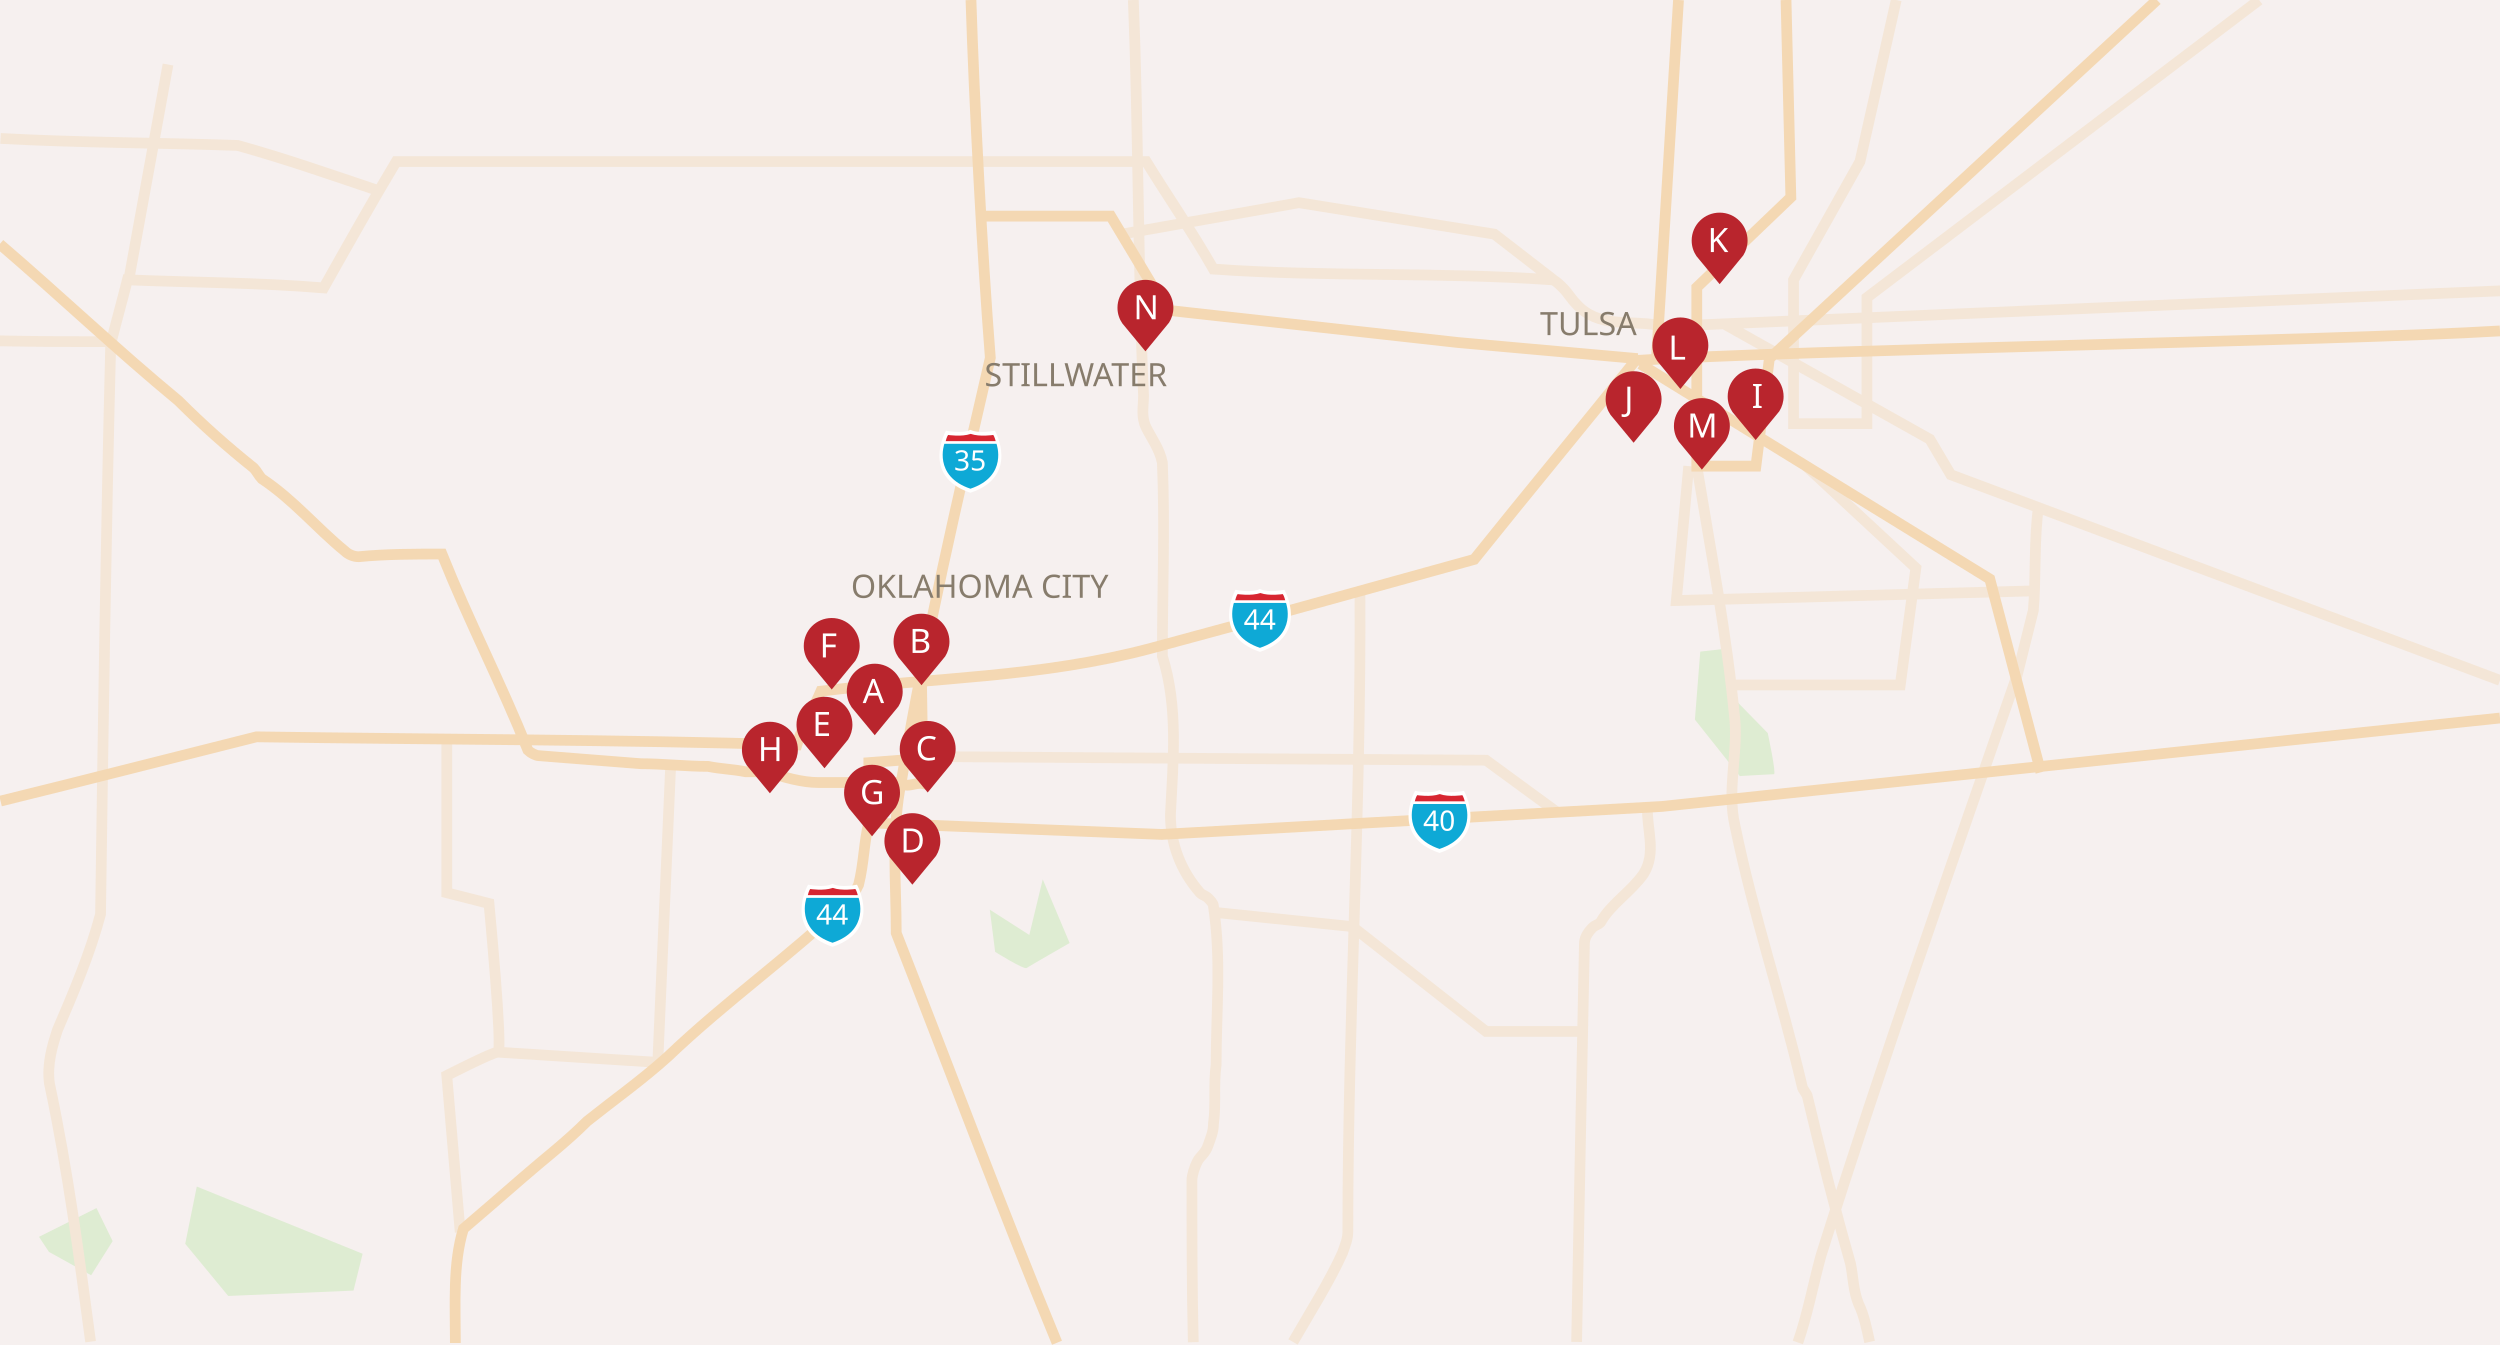
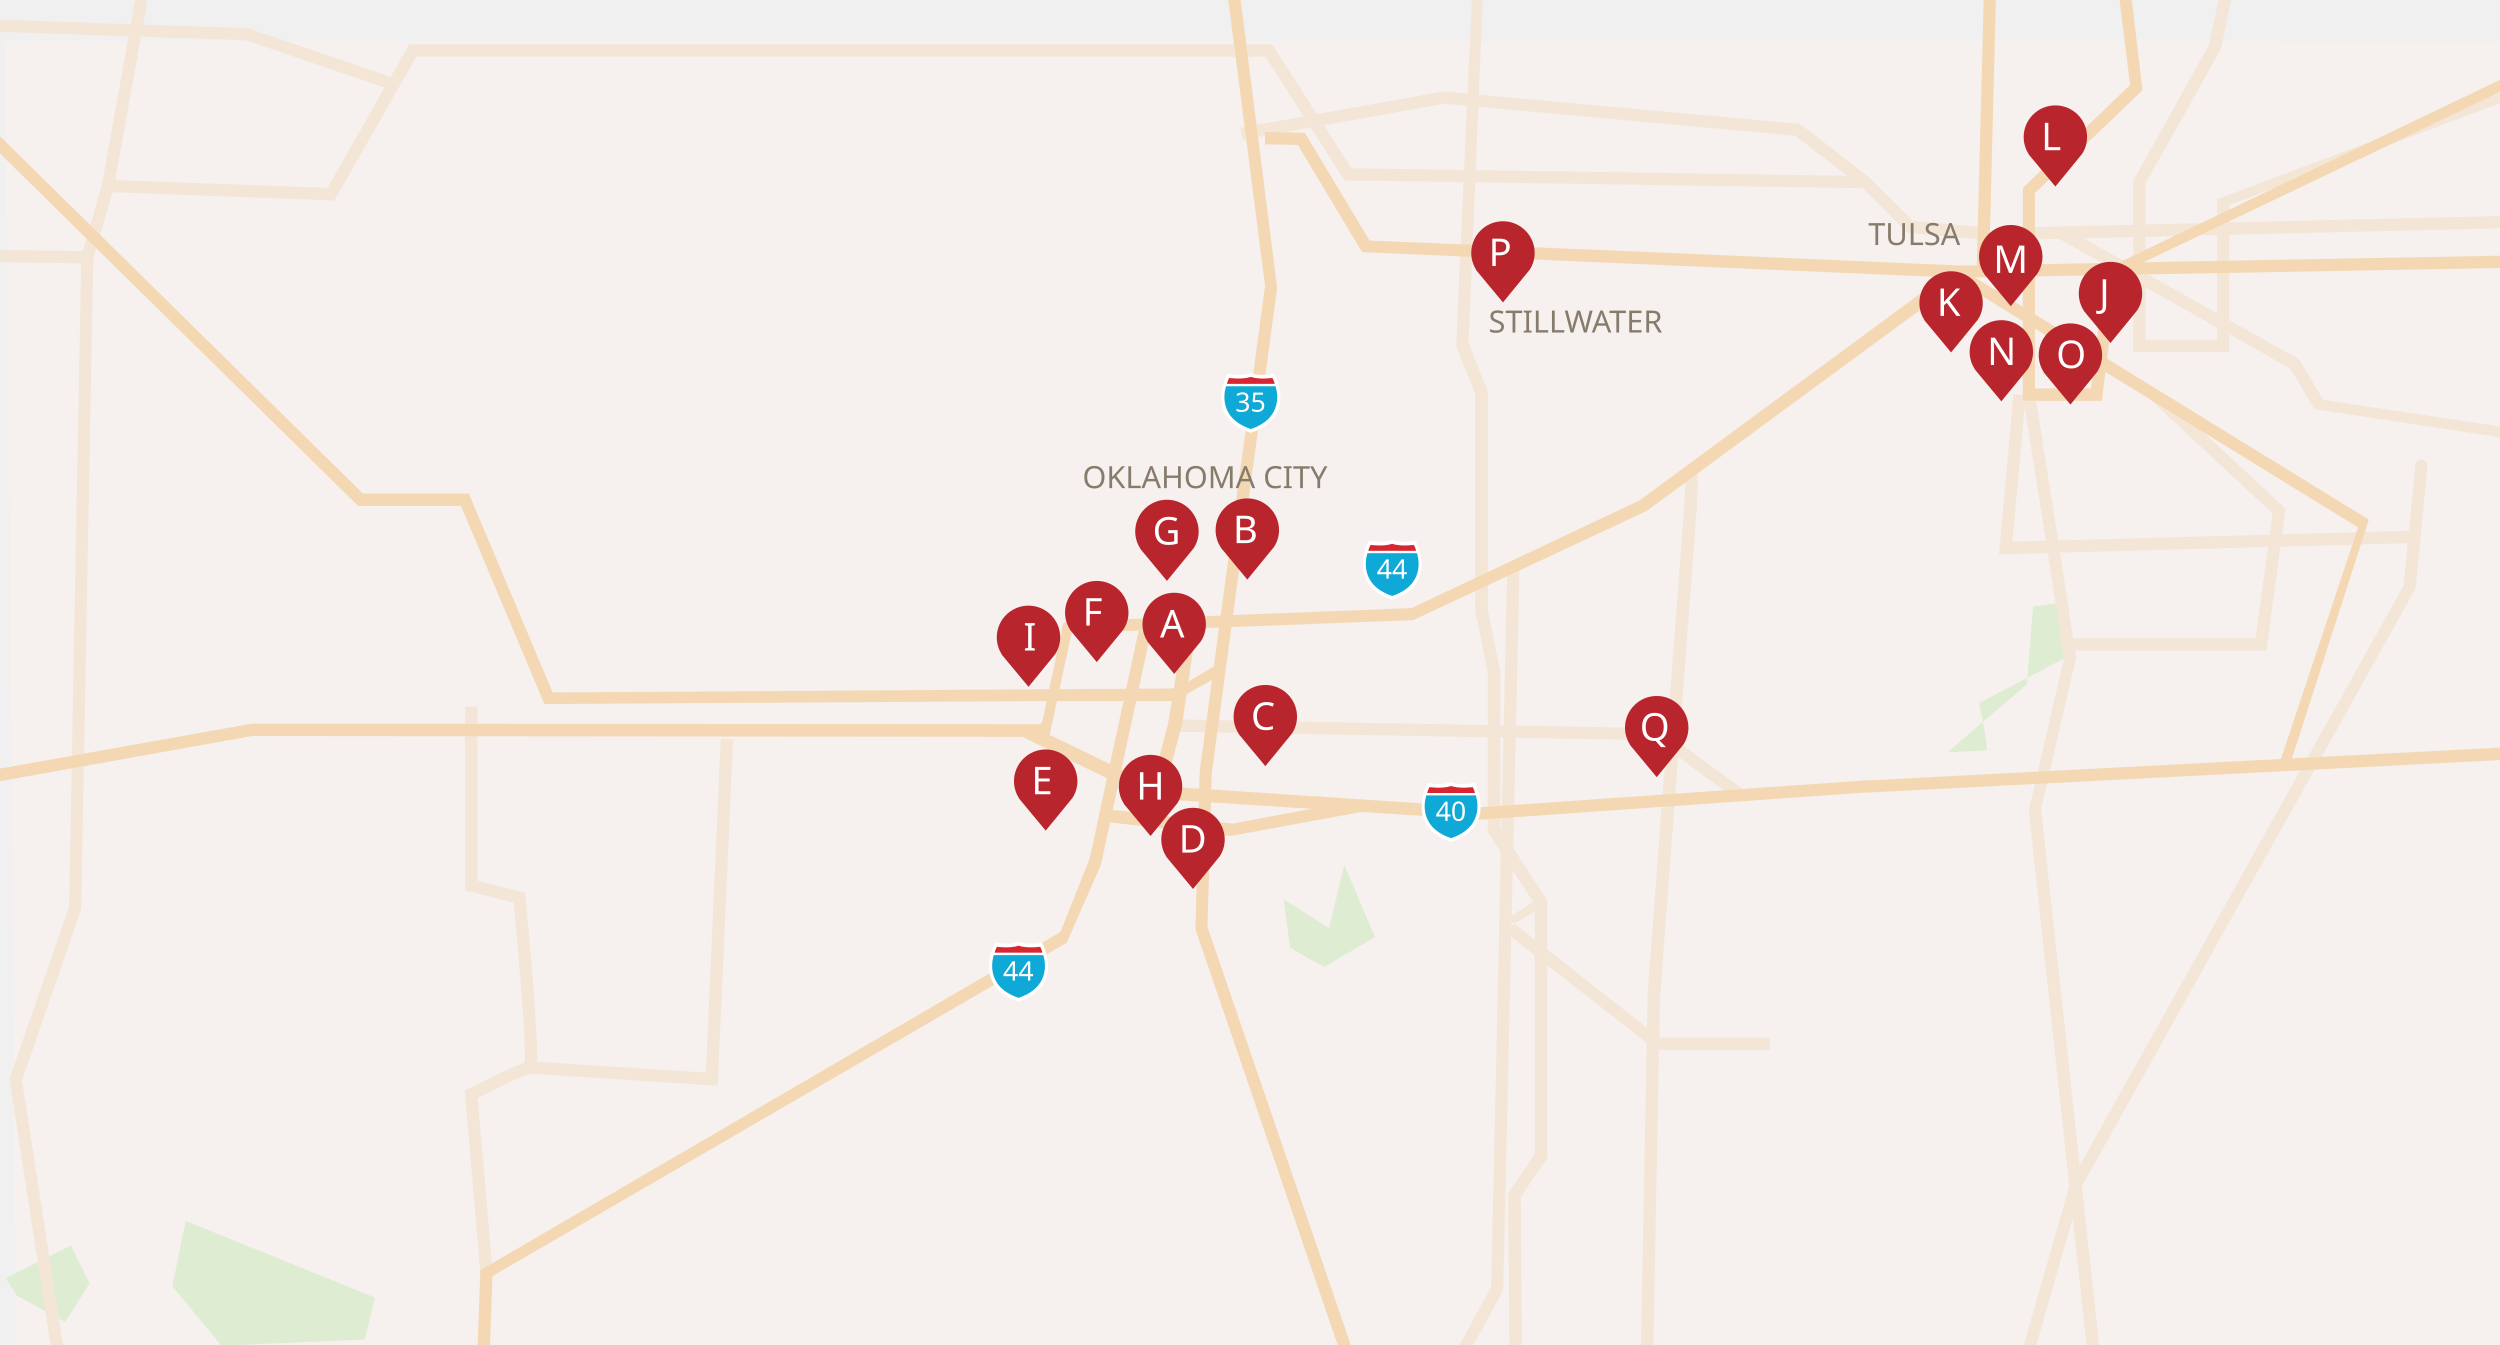
- <svg xmlns="http://www.w3.org/2000/svg" viewBox="351.6 15.9 930 500" enable-background="new 351.6 15.9 930 500">
-   <path fill="#F6F0EF" d="M349 15.9h935.7V517H349z" />
-   <path fill="#DEECD2" d="M369.8 481.6l-3.7-5.6 21.4-10.7 6 12.3-8 12.7zM424.8 457.3l-4.3 21.3 16 19.4 46.6-2 3.4-13.7zM719.8 354.3l2 15.7s10.7 6.7 11.7 6c1-.7 16-9.3 16-9.3l-10-23.7-5 20.7-14.7-9.4zM992.8 257.3l2.7 17.3 13.7 14s3.3 15.3 2.3 15.3-12.7.7-12.7.7l-16.7-21 2-25.3 8.7-1z" />
-   <path stroke="#F4E6D7" stroke-width="4" stroke-miterlimit="10" d="M773.2 15.9C775 58.8 775 120 777 163c0 4-1 8 1 12s5 8 6 13c1 24 0 48 0 72 6 19 4 39 3 59 0 11 4 21 11 29 1 1 2 1 3 2s2 2 2 3c3 20 1 39 1 59-1 7 0 15-1 22 0 3-1 5-2 8s-3 4-4 6-2 5-2 7c0 20 0 40 .5 60.2M857.5 235.7C858 315 853 395 853 474c0 3-1 5-2 8-5 11-12 22-18.4 33.1M688.1 297.3l216.3 1.4 26.5 19.4M1057 15.9L1043.5 76l-24.7 44v53.5h27.3v-46.9L1192 15.9M982.8 136.8L1284 124M992.8 136.3l76.7 43 7.8 13.2 204.3 76.5M982.8 189.3C988 221 994 252 997 284c1 13-3 26 0 39 7 34 17 63 25 97 0 1 2 3 2 4 5 21 10 41 16 62 1 5 1 10 3 15 2 4 3 9 4.1 14.1M1110 204c-1.8 11.5-1 28-2 39l-6 24c-25 72-50 143-73 216-3 11-5 22-8.6 32.3M979.8 189.3l-4.6 50 133.2-3.6M996.2 270.7h62.3l5.8-43.5-40.8-37.9M803.5 355.3l51.2 5.3 49.7 39h36.7M964.5 316.2C964 324 968 333 963 341c-5 7-12 11-16 18-1 1-2 1-3 2-2 2-3 4-3 6-1 49-2 99-2.9 148.1M768.9 103l65.9-11.7 72.7 11.7 22 17M351.8 67.4C381 69 411 69 440 70c18 5 35 11 52.6 16.9M414.1 39.9L399.5 120M351.5 142.7c14.5.3 27.5.3 41.5.3 2-8 4-15 6-23 24 1 49 1 73 3 9-16 18-32 27-47h279c8 13 17 26 25 40 42 3 84 1 126 4 1 0 3 2 4 3 2 2 3 4 5 6 8 9 20 6 29.8 7.8M392.8 143.3C391 214 390 285 389 356c-4 15-10 29-16 43-2 6-4 13-3 20 7 33 11 64 15.3 96M517.8 289.7V348l15.7 4s5.3 55.3 3.3 55.3-19 8.7-19 8.7l5 58.3M536.8 407.3l59.5 3.8 4.8-110.7" fill="none" />
-   <g stroke="#F4D8B3" stroke-width="4" stroke-miterlimit="10" fill="none">
-     <path d="M961.8 151.3l130 80 19 71.9M1154 15.9l-144.2 133.4-5 40h-22v-66.5l35-33.5-1.8-73.4M967.8 149.3L976 15.9M716.4 96.3h48.4l21 35 108 12 67 6M674.8 322c-1.8 7-1.8 15-3.8 23-1 2-2 4-4 6-22 21-45 37-67 58-10 9-20 16-30 24-8 8-16 14-24 21s-15 13-22 19c-4 13-3 28-3 42.5M687.8 298.6l-13 1V322l109 4.3 186-10.4 311.8-32.9M351.5 106.7C374 126 395 146 418 165c9 9 18 17 28 25 1 1 2 3 3 4 12 8 20 18 31 27 1 1 3 2 5 2 10-1 21-1 31-1 10 25 22 48 32 73 1 1 3 2 4 2 13 1 25 2 38 3 8 0 17 1 25 1 5 1 9 1 14 2h8c6 2 13 4 19 4h29c1 0 3 1 4 1 2 0 4-1 6-.6-.2-12.6-.5 0 0 0l-.6-37.8M351.8 313.9C384 306 415 298 447 290c67 1 134 1 201 3 2-7 6-13 9-20 41-5 82-5 123-16s80-22 120-33c20-25 40-49 60-74 60-4 261.7-7.3 321.6-11M712.8 15.9C714 53.8 717 111 720 149c-12 52-24 103-33 157-4 19-2 38-2 57 20 51 39 102 59.8 152.4" />
+ <svg xmlns="http://www.w3.org/2000/svg" version="1.1" id="map" x="0px" y="0px" viewBox="351.6 15.9 930 500" enable-background="new 351.6 15.9 930 500" xml:space="preserve">
+   <g id="land">
+     <path fill="#F6F0EF" d="M353.6,31.1l4.2,529.3h946.7l-3.9-529.2c0,0,0,0,0,0L353.6,31.1z" />
+   </g>
+   <polygon fill="#DEECD2" points="357.9,497.9 353.7,491.4 378,479.2 384.9,493.3 375.8,507.7 " />
+   <polygon fill="#DEECD2" points="420.7,470.1 415.7,494.4 434,516.5 487.3,514.2 491.1,498.6 " />
+   <path fill="#DEECD2" d="M829.2,350.5l2.3,17.9c0,0,12.2,7.6,13.3,6.9c1.1-0.8,18.3-10.7,18.3-10.7l-11.4-27l-5.7,23.6L829.2,350.5z" />
+   <path fill="#DEECD2" d="M1117.8,240.3l3,19.8l-33,17.4c0,0,3.8,17.5,2.7,17.5c-1.1,0-14.5,0.8-14.5,0.8l29.6-25.4l2.3-28.9  L1117.8,240.3z" />
+   <path fill="#F4E6D7" d="M893.2,144.5l7.2,18v80.8l4.6,22.5v59.5l17.5,27v93l-9.9,14.5l0.7,78.9h4.6l-0.6-77.5l9.9-14.5v-95.8  l-17.5-27v-58.3l-4.6-22.5v-81.5l-7.2-18.1l5.5-132.4c0.1-2.4,2.4-0.1,0,0l-4.2,2.4l-5.9,130.6L893.2,144.5z" />
+   <polygon fill="#F4E6D7" points="886.5,540.7 910.8,495.8 916.9,225.8 912.3,225.7 906.3,494.6 881.3,540.7 " />
+   <polygon fill="#F4E6D7" points="997,313 967.5,291.3 788.3,288.1 788.4,283.5 969,286.8 999.7,309.3 " />
+   <polygon fill="#F4E6D7" points="1445.9,-11.3 1176.4,90 1176.4,142.3 1149.7,142.3 1149.7,84.2 1177.8,34.1 1182,14.1 1177.5,13.2   1173.4,32.5 1145.2,83 1145.2,146.9 1180.9,146.9 1180.9,92.2 1445.9,-7.6 " />
+   <polygon fill="#F4E6D7" points="1445.9,92.4 1106.2,100.4 1106.4,105 1445.9,96.9 " />
+   <polygon fill="#F4E6D7" points="1445.9,199.1 1215.9,164.7 1206.9,149.6 1118.9,100.2 1116.6,104.2 1203.6,153 1212.6,168.1   1445.9,203.5 " />
+   <polygon fill="#F4E6D7" points="1119.4,260.8 1106.3,317.4 1130.4,540.7 1135.1,540.7 1110.9,316.8 1123.9,260.6 1117,215.3   1108.6,162.3 1104.1,163 1112.5,216 " />
+   <path fill="#F4E6D7" d="M1102.1,540.7l24-83.6l124-222.1l0.1-0.3l4.4-45.3c0.1-1.2-0.8-2.3-2-2.5l0,0c-1.2-0.1-2.3,0.8-2.5,2  l-4.3,44.3c0,0.3-0.1,0.6-0.3,0.9l-123.7,221.6l-24.4,85H1102.1z" />
+   <polygon fill="#F4E6D7" points="1095.2,222.1 1100.6,162.5 1105.2,162.9 1100.2,217.4 1249.6,213.3 1249.8,217.9 " />
+   <polygon fill="#F4E6D7" points="1194.7,257.9 1121.6,257.9 1121.6,253.3 1190.7,253.3 1197,206.9 1151.3,164.4 1154.4,161   1201.8,205.1 " />
+   <polygon fill="#F4E6D7" points="1010,406.5 967.5,406.5 910.6,361.9 924.5,353.9 925,349.4 912.4,357.5 969,401.9 1010,401.9 " />
+   <path fill="#F4E6D7" d="M965.8,562.2l3.3-174.8l13.7-182.3l0.4-11.7c0-1.2-1-2.3-2.3-2.3h0c-1.2,0-2.3,1-2.3,2.3l-0.4,10  l-13.7,182.3l-3.3,176.5H965.8z" />
+   <polygon fill="#F4E6D7" points="1044.1,85.4 1019.4,66.4 888.8,54.5 813.8,67.9 813,63.4 888.7,49.9 889.1,50 1021.3,62   1046.8,81.8 " />
+   <polygon fill="#F4E6D7" points="443.9,26.4 331.6,22.5 331.6,27.1 443.1,30.9 497.3,49.4 498.7,45.1 " />
+   <polygon fill="#F4D8B3" points="784.8,309.5 779.7,309.5 786.2,284.7 792.3,247.1 797,247.1 791.3,285.6 " />
+   <polygon fill="#F4E6D7" points="394,85.4 389.5,84.6 402,15.1 406.5,15.9 " />
+   <polygon fill="#F4E6D7" points="1063.2,98.1 1046.4,81.4 854.3,78.5 824.9,32.4 503.8,32.4 473.4,85.8 390,82.7 382.4,109.3   331.6,108.6 331.6,113.2 385.8,113.9 393.4,87.4 476,90.5 506.5,37 822.4,37 851.7,83 1044.5,85.9 1061.2,102.5 1089,105   1089.4,100.4 " />
+   <polygon fill="#F4E6D7" points="378.8,540.7 359.8,417.8 381.7,354.4 381.8,354 386.3,111.6 381.8,111.5 377.3,353.2 355.1,417.3   374.2,540.7 " />
+   <path fill="#F4E6D7" d="M530.3,489.7l-5.8-68.1l1.4-0.7c7.6-3.9,16.8-8.4,20.9-9.7c0.5-5.9-1.7-33.9-4.1-59.5l-18.1-4.6v-68.3h4.6  v64.7l17.7,4.5l0.2,1.6c0,0.2,1.5,15.4,2.7,30.8c2.5,32,1.6,33,0.6,34.1c-0.4,0.5-1.1,0.8-1.7,0.8c-1.7,0.3-10.9,4.7-19.4,9  l5.6,65.1L530.3,489.7z" />
+   <polygon fill="#F4E6D7" points="618.6,419.8 548.4,415.3 548.7,410.7 614.2,414.9 619.7,290.8 624.3,291 " />
+   <g id="roads">
+     <polygon fill="#F4D8B3" points="1199.6,299.8 1228.8,212.1 1081.1,121.2 1083.5,117.4 1232.8,209.2 1204,298.7  " />
+     <polygon fill="#F4D8B3" points="1445.9,-31.8 1445,-32.8 1135,115.9 1129.4,160.4 1108.6,160.4 1108.6,87.7 1148.6,49.5    1144.4,13.7 1139.8,13.7 1144,47.5 1104.1,85.8 1104.1,165 1133.5,165 1139.3,118.1 1445.9,-28.4  " />
+     <polygon fill="#F4D8B3" points="1091.5,117.1 1086.9,116.9 1089.6,13.5 1094.1,13.8  " />
+     <polygon fill="#F4D8B3" points="1081,119.3 955.9,113.9 858.3,109.7 834.4,69.8 822.2,69.6 822.2,65 837,65.3 861.1,105.4    956.4,109.3 1081.4,114.7  " />
+     <polygon fill="#F4D8B3" points="533,540.7 534.8,490.6 748.4,366.6 761.2,337.5 779.7,251.2 775.2,250.4 757,335.1 746.1,362.6    530.3,488.4 528.4,540.7  " />
+     <polygon fill="#F4D8B3" points="1397.3,288 1042.7,306.4 902.3,316.2 781.2,308.2 734.1,285.4 731.7,289.9 778.6,312.9    902.2,320.8 902.3,320.8 1043.1,310.9 1397.3,292.7  " />
+     <polygon fill="#F4D8B3" points="805.9,262.2 789.3,272 741.9,272.3 557.2,273.5 526,199.5 486.6,199.5 331.6,46.9 331.6,53.3    484.2,203.5 484.9,204.1 523.1,204.1 554.1,277.8 739.4,276.7 788.4,276.7 805.3,267.3  " />
+     <path fill="#F4D8B3" d="M1081.1,114.7l-1,0L961.6,202l-84.9,40.1l-128.1,5c-0.8,0-1.4,0.6-1.6,1.3l-7.6,35.6   c-0.2,0.8-0.9,1.4-1.7,1.3l-292.5-0.2l-113.7,20.3v4.7l113.9-20.4l295.1,0.3c0.8,0,1.5-0.5,1.7-1.3l8-37.3l127.1-4.8l86.8-40.6   l118.1-86.8l363.6-6.6v-4.6L1081.1,114.7z" />
+     <polygon fill="#F4D8B3" points="861.8,538.7 800.8,360.8 802.4,303.4 826.7,122.9 812.2,8.6 807.6,8.8 822.2,122.2 797.9,302.7    796.3,361.6 856.9,538.7  " />
+   </g>
+   <polygon fill="#F4D8B3" points="857.7,318 809.4,326.9 762.3,321.6 762.3,316.8 810,322.3 843.6,316 " />
+   <g id="marker">
+     <path id="pin_31_" fill="#B9252D" d="M798.3,254.5c1.2-1.8,1.9-4,1.9-6.3c0-6.5-5.3-11.8-11.8-11.8c-6.5,0-11.8,5.3-11.8,11.8   c0,2.5,0.8,4.7,2,6.6l9.8,11.8L798.3,254.5z" />
+     <text id="id" transform="matrix(1 0 0 1 783.1147 253.0303)" fill="#FFFFFF" font-family="'Helvetica-Bold'" font-size="14.268">A</text>
+   </g>
+   <g id="marker_30_">
+     <path id="pin_30_" fill="#B9252D" d="M825.5,219.4c1.2-1.8,1.9-4,1.9-6.3c0-6.5-5.3-11.8-11.8-11.8c-6.5,0-11.8,5.3-11.8,11.8   c0,2.5,0.8,4.7,2,6.6l9.8,11.8L825.5,219.4z" />
+     <text id="id_30_" transform="matrix(1 0 0 1 810.2427 217.9394)" fill="#FFFFFF" font-family="'Helvetica-Bold'" font-size="14.268">B</text>
+   </g>
+   <g id="marker_29_">
+     <path id="pin_29_" fill="#B9252D" d="M832.2,288.8c1.2-1.8,1.9-4,1.9-6.3c0-6.5-5.3-11.8-11.8-11.8c-6.5,0-11.8,5.3-11.8,11.8   c0,2.5,0.8,4.7,2,6.6l9.8,11.8L832.2,288.8z" />
+     <text id="id_29_" transform="matrix(1 0 0 1 816.9546 287.3911)" fill="#FFFFFF" font-family="'Helvetica-Bold'" font-size="14.268">C</text>
+   </g>
+   <g id="marker_1_">
+     <path id="pin_1_" fill="#B9252D" d="M977.8,292.9c1.2-1.8,1.9-4,1.9-6.3c0-6.5-5.3-11.8-11.8-11.8c-6.5,0-11.8,5.3-11.8,11.8   c0,2.5,0.8,4.7,2,6.6l9.8,11.8L977.8,292.9z" />
+     <text id="id_1_" transform="matrix(1 0 0 1 961.5893 291.4198)" fill="#FFFFFF" font-family="'Helvetica-Bold'" font-size="14.268">Q</text>
+   </g>
+   <g id="marker_28_">
+     <path id="pin_28_" fill="#B9252D" d="M1087.3,134.9c1.2-1.8,1.9-4,1.9-6.3c0-6.5-5.3-11.8-11.8-11.8c-6.5,0-11.8,5.3-11.8,11.8   c0,2.5,0.8,4.7,2,6.6l9.8,11.8L1087.3,134.9z" />
+     <text id="id_28_" transform="matrix(1 0 0 1 1072.089 133.425)" fill="#FFFFFF" font-family="'Helvetica-Bold'" font-size="14.268">K</text>
+   </g>
+   <g id="marker_27_">
+     <path id="pin_24_" fill="#B9252D" d="M1126.1,73.2c1.2-1.8,1.9-4,1.9-6.3c0-6.5-5.3-11.8-11.8-11.8c-6.5,0-11.8,5.3-11.8,11.8   c0,2.5,0.8,4.7,2,6.6l9.8,11.8L1126.1,73.2z" />
+     <text id="id_27_" transform="matrix(1 0 0 1 1110.907 71.7741)" fill="#FFFFFF" font-family="'Helvetica-Bold'" font-size="14.268">L</text>
+   </g>
+   <g id="marker_23_">
+     <path id="pin_23_" fill="#B9252D" d="M1146.6,131.4c1.2-1.8,1.9-4,1.9-6.3c0-6.5-5.3-11.8-11.8-11.8c-6.5,0-11.8,5.3-11.8,11.8   c0,2.5,0.8,4.7,2,6.6l9.8,11.8L1146.6,131.4z" />
+     <text id="id_23_" transform="matrix(1 0 0 1 1132.487 130.0002)" fill="#FFFFFF" font-family="'Helvetica-Bold'" font-size="14.268">J</text>
+   </g>
+   <g id="marker_22_">
+     <path id="pin_22_" fill="#B9252D" d="M1106,153.1c1.2-1.8,1.9-4,1.9-6.3c0-6.5-5.3-11.8-11.8-11.8c-6.5,0-11.8,5.3-11.8,11.8   c0,2.5,0.8,4.7,2,6.6l9.8,11.8L1106,153.1z" />
+     <text id="id_22_" transform="matrix(1 0 0 1 1090.816 151.6916)" fill="#FFFFFF" font-family="'Helvetica-Bold'" font-size="14.268">N</text>
+   </g>
+   <g id="marker_21_">
+     <path id="pin_21_" fill="#B9252D" d="M1109.5,117.7c1.2-1.8,1.9-4,1.9-6.3c0-6.5-5.3-11.8-11.8-11.8c-6.5,0-11.8,5.3-11.8,11.8   c0,2.5,0.8,4.7,2,6.6l9.8,11.8L1109.5,117.7z" />
+     <text id="id_21_" transform="matrix(1 0 0 1 1093.099 117.4411)" fill="#FFFFFF" font-family="'Helvetica-Bold'" font-size="14.268">M</text>
+   </g>
+   <g id="marker_20_">
+     <path id="pin_20_" fill="#B9252D" d="M795.6,219.9c1.2-1.8,1.9-4,1.9-6.3c0-6.5-5.3-11.8-11.8-11.8c-6.5,0-11.8,5.3-11.8,11.8   c0,2.5,0.8,4.7,2,6.6l9.8,11.8L795.6,219.9z" />
+     <text id="id_20_" transform="matrix(1 0 0 1 780.3618 218.4756)" fill="#FFFFFF" font-family="'Helvetica-Bold'" font-size="14.268">G</text>
+   </g>
+   <g id="marker_19_">
+     <path id="pin_6_" fill="#B9252D" d="M769.5,250.1c1.2-1.8,1.9-4,1.9-6.3c0-6.5-5.3-11.8-11.8-11.8c-6.5,0-11.8,5.3-11.8,11.8   c0,2.5,0.8,4.7,2,6.6l9.8,11.8L769.5,250.1z" />
+     <text id="id_19_" transform="matrix(1 0 0 1 754.3325 248.623)" fill="#FFFFFF" font-family="'Helvetica-Bold'" font-size="14.268">F</text>
+   </g>
+   <g id="marker_7_">
+     <path id="pin_8_" fill="#B9252D" d="M744.1,259.3c1.2-1.8,1.9-4,1.9-6.3c0-6.5-5.3-11.8-11.8-11.8c-6.5,0-11.8,5.3-11.8,11.8   c0,2.5,0.8,4.7,2,6.6l9.8,11.8L744.1,259.3z" />
+     <text id="id_7_" transform="matrix(1 0 0 1 732.3013 257.8965)" fill="#FFFFFF" font-family="'Helvetica-Bold'" font-size="14.268">I</text>
+   </g>
+   <g id="marker_6_">
+     <path id="pin_7_" fill="#B9252D" d="M789.5,314.8c1.2-1.8,1.9-4,1.9-6.3c0-6.5-5.3-11.8-11.8-11.8c-6.5,0-11.8,5.3-11.8,11.8   c0,2.5,0.8,4.7,2,6.6l9.8,11.8L789.5,314.8z" />
+     <text id="id_6_" transform="matrix(1 0 0 1 774.272 313.354)" fill="#FFFFFF" font-family="'Helvetica-Bold'" font-size="14.268">H</text>
+   </g>
+   <g id="marker_5_">
+     <path id="pin_5_" fill="#B9252D" d="M805.3,334.5c1.2-1.8,1.9-4,1.9-6.3c0-6.5-5.3-11.8-11.8-11.8c-6.5,0-11.8,5.3-11.8,11.8   c0,2.5,0.8,4.7,2,6.6l9.8,11.8L805.3,334.5z" />
+     <text id="id_5_" transform="matrix(1 0 0 1 790.0649 333.0571)" fill="#FFFFFF" font-family="'Helvetica-Bold'" font-size="14.268">D</text>
+   </g>
+   <g id="marker_13_">
+     <path id="pin_14_" fill="#B9252D" d="M920.6,116.3c1.2-1.8,1.9-4,1.9-6.3c0-6.5-5.3-11.8-11.8-11.8c-6.5,0-11.8,5.3-11.8,11.8   c0,2.5,0.8,4.7,2,6.6l9.8,11.8L920.6,116.3z" />
+     <text id="id_13_" transform="matrix(1 0 0 1 905.3483 114.8629)" fill="#FFFFFF" font-family="'Helvetica-Bold'" font-size="14.268">P</text>
  </g>
  <g>
-     <path fill="#B9252D" d="M685.8 278.7c1-1.6 1.6-3.5 1.6-5.5 0-5.7-4.6-10.4-10.4-10.4-5.7 0-10.4 4.6-10.4 10.4 0 2.2.7 4.2 1.8 5.8l8.6 10.4 8.8-10.7z" />
-     <text transform="translate(672.519 277.435)" fill="#fff" font-family="'Helvetica-Bold'" font-size="12.497">A</text>
+     <path fill="#FFFFFF" d="M869.5,239c17.7-5.9,8.7-22,8.7-22s-5.6,1.2-8.7-0.3h0c-3,1.5-8.7,0.3-8.7,0.3S851.9,233.2,869.5,239   L869.5,239z" />
+     <path fill="#0EA9D6" d="M878.7,221.7c0,0,4.2,11.4-9.2,15.9c-13.4-4.5-9.2-15.9-9.2-15.9H878.7z" />
+     <path fill="#D72631" d="M869.5,220.8h8.9c0,0-0.4-1.6-0.9-2.2c0,0-4.7,0.7-8-0.4c-3.3,1.1-8,0.4-8,0.4c-0.5,0.6-0.9,2.2-0.9,2.2   H869.5z" />
+     <text transform="matrix(1 0 0 1 863.7394 231.1459)" fill="#FFFFFF" font-family="'HelveticaNeue-Bold'" font-size="9.947">44</text>
  </g>
  <g>
-     <path fill="#B9252D" d="M703.2 260.1c1-1.6 1.6-3.5 1.6-5.5 0-5.7-4.6-10.4-10.4-10.4s-10.4 4.6-10.4 10.4c0 2.2.7 4.2 1.8 5.8l8.6 10.4 8.8-10.7z" />
-     <text transform="translate(689.87 258.793)" fill="#fff" font-family="'Helvetica-Bold'" font-size="12.497">B</text>
+     <path fill="#FFFFFF" d="M891.4,329.1c17.7-5.9,8.7-22,8.7-22s-5.6,1.2-8.7-0.3h0c-3,1.5-8.7,0.3-8.7,0.3S873.8,323.3,891.4,329.1   L891.4,329.1z" />
+     <path fill="#0EA9D6" d="M900.6,311.8c0,0,4.2,11.4-9.2,15.9c-13.4-4.5-9.2-15.9-9.2-15.9H900.6z" />
+     <path fill="#D72631" d="M891.4,310.9h8.9c0,0-0.4-1.6-0.9-2.2c0,0-4.7,0.7-8-0.4c-3.3,1.1-8,0.4-8,0.4c-0.5,0.6-0.9,2.2-0.9,2.2   H891.4z" />
+     <text transform="matrix(1 0 0 1 885.6475 321.2536)" fill="#FFFFFF" font-family="'HelveticaNeue-Bold'" font-size="9.947">40</text>
  </g>
  <g>
-     <path fill="#B9252D" d="M705.5 300c1-1.6 1.6-3.5 1.6-5.5 0-5.7-4.6-10.4-10.4-10.4s-10.4 4.6-10.4 10.4c0 2.2.7 4.2 1.8 5.8l8.6 10.4 8.8-10.7z" />
-     <text transform="translate(692.221 298.724)" fill="#fff" font-family="'Helvetica-Bold'" font-size="12.497">C</text>
+     <path fill="#FFFFFF" d="M730.5,388.5c17.7-5.9,8.7-22,8.7-22s-5.6,1.2-8.7-0.3h0c-3,1.5-8.7,0.3-8.7,0.3S712.8,382.7,730.5,388.5   L730.5,388.5z" />
+     <path fill="#0EA9D6" d="M739.7,371.2c0,0,4.2,11.4-9.2,15.9c-13.4-4.5-9.2-15.9-9.2-15.9H739.7z" />
+     <path fill="#D72631" d="M730.5,370.3h8.9c0,0-0.4-1.6-0.9-2.2c0,0-4.7,0.7-8-0.4c-3.3,1.1-8,0.4-8,0.4c-0.5,0.6-0.9,2.2-0.9,2.2   H730.5z" />
+     <text transform="matrix(1 0 0 1 724.7119 380.6479)" fill="#FFFFFF" font-family="'HelveticaNeue-Bold'" font-size="9.947">44</text>
  </g>
  <g>
-     <path fill="#B9252D" d="M968.1 169.9c1-1.6 1.6-3.5 1.6-5.5 0-5.7-4.6-10.4-10.4-10.4-5.7 0-10.4 4.6-10.4 10.4 0 2.2.7 4.2 1.8 5.8l8.6 10.4 8.8-10.7z" />
-     <text transform="translate(955.818 168.666)" fill="#fff" font-family="'Helvetica-Bold'" font-size="12.497">J</text>
+     <path fill="#FFFFFF" d="M816.9,176.9c17.7-5.9,8.7-22,8.7-22s-5.6,1.2-8.7-0.3h0c-3,1.5-8.7,0.3-8.7,0.3S799.2,171.1,816.9,176.9   L816.9,176.9z" />
+     <path fill="#0EA9D6" d="M826.1,159.6c0,0,4.2,11.4-9.2,15.9c-13.4-4.5-9.2-15.9-9.2-15.9H826.1z" />
+     <path fill="#D72631" d="M816.9,158.7h8.9c0,0-0.4-1.6-0.9-2.2c0,0-4.7,0.7-8-0.4c-3.3,1.1-8,0.4-8,0.4c-0.5,0.6-0.9,2.2-0.9,2.2   H816.9z" />
+     <text transform="matrix(1 0 0 1 811.0996 169.0566)" fill="#FFFFFF" font-family="'HelveticaNeue-Bold'" font-size="9.947">35</text>
  </g>
-   <g>
-     <path fill="#B9252D" d="M1000.1 110.9c1-1.6 1.6-3.5 1.6-5.5 0-5.7-4.6-10.4-10.4-10.4-5.7 0-10.4 4.6-10.4 10.4 0 2.2.7 4.2 1.8 5.8l8.6 10.4 8.8-10.7z" />
-     <text transform="translate(986.818 109.666)" fill="#fff" font-family="'Helvetica-Bold'" font-size="12.497">K</text>
+   <text transform="matrix(1 0 0 1 754.2515 197.4961)" fill="#877C6C" font-family="'HelveticaNeue-Bold'" font-size="11.417">OKLAHOMA CITY</text>
+   <text transform="matrix(1 0 0 1 1046.597 107.0583)" fill="#877C6C" font-family="'HelveticaNeue-Bold'" font-size="11.417">TULSA</text>
+   <text transform="matrix(1 0 0 1 905.3483 139.6078)" fill="#877C6C" font-family="'HelveticaNeue-Bold'" font-size="11.417">STILLWATER</text>
+   <g id="marker_4_">
+     <path id="pin_4_" fill="#B9252D" d="M1131.7,154.3c1.2-1.8,1.9-4,1.9-6.3c0-6.5-5.3-11.8-11.8-11.8c-6.5,0-11.8,5.3-11.8,11.8   c0,2.5,0.8,4.7,2,6.6l9.8,11.8L1131.7,154.3z" />
+     <text id="id_4_" transform="matrix(1 0 0 1 1116.504 152.8332)" fill="#FFFFFF" font-family="'Helvetica-Bold'" font-size="14.268">O</text>
  </g>
-   <g>
-     <path fill="#B9252D" d="M1013.5 168.9c1-1.6 1.6-3.5 1.6-5.5 0-5.7-4.6-10.4-10.4-10.4-5.7 0-10.4 4.6-10.4 10.4 0 2.2.7 4.2 1.8 5.8l8.6 10.4 8.8-10.7z" />
-     <text transform="translate(1003.22 167.666)" fill="#fff" font-family="'Helvetica-Bold'" font-size="12.497">I</text>
+   <g id="marker_3_">
+     <path id="pin_3_" fill="#B9252D" d="M750.5,312.8c1.2-1.8,1.9-4,1.9-6.3c0-6.5-5.3-11.8-11.8-11.8c-6.5,0-11.8,5.3-11.8,11.8   c0,2.5,0.8,4.7,2,6.6l9.8,11.8L750.5,312.8z" />
+     <text id="id_3_" transform="matrix(1 0 0 1 735.2642 311.3657)" fill="#FFFFFF" font-family="'Helvetica-Bold'" font-size="14.268">E</text>
  </g>
-   <g>
-     <path fill="#B9252D" d="M993.5 179.9c1-1.6 1.6-3.5 1.6-5.5 0-5.7-4.6-10.4-10.4-10.4-5.7 0-10.4 4.6-10.4 10.4 0 2.2.7 4.2 1.8 5.8l8.6 10.4 8.8-10.7z" />
-     <text transform="translate(979.22 178.666)" fill="#fff" font-family="'Helvetica-Bold'" font-size="12.497">M</text>
-   </g>
-   <g>
-     <path fill="#B9252D" d="M985.5 149.9c1-1.6 1.6-3.5 1.6-5.5 0-5.7-4.6-10.4-10.4-10.4-5.7 0-10.4 4.6-10.4 10.4 0 2.2.7 4.2 1.8 5.8l8.6 10.4 8.8-10.7z" />
-     <text transform="translate(972.22 149.666)" fill="#fff" font-family="'Helvetica-Bold'" font-size="12.497">L</text>
-   </g>
-   <g>
-     <path fill="#B9252D" d="M669.8 261.7c1-1.6 1.6-3.5 1.6-5.5 0-5.7-4.6-10.4-10.4-10.4-5.7 0-10.4 4.6-10.4 10.4 0 2.2.7 4.2 1.8 5.8l8.6 10.4 8.8-10.7z" />
-     <text transform="translate(656.49 260.467)" fill="#fff" font-family="'Helvetica-Bold'" font-size="12.497">F</text>
-   </g>
-   <g>
-     <path fill="#B9252D" d="M667.1 291c1-1.6 1.6-3.5 1.6-5.5 0-5.7-4.6-10.4-10.4-10.4-5.7 0-10.4 4.6-10.4 10.4 0 2.2.7 4.2 1.8 5.8l8.6 10.4 8.8-10.7z" />
-     <text transform="translate(653.789 289.693)" fill="#fff" font-family="'Helvetica-Bold'" font-size="12.497">E</text>
-   </g>
-   <g>
-     <path fill="#B9252D" d="M646.8 300.3c1-1.6 1.6-3.5 1.6-5.5 0-5.7-4.6-10.4-10.4-10.4-5.7 0-10.4 4.6-10.4 10.4 0 2.2.7 4.2 1.8 5.8L638 311l8.8-10.7z" />
-     <text transform="translate(633.519 299.028)" fill="#fff" font-family="'Helvetica-Bold'" font-size="12.497">H</text>
-   </g>
-   <g>
-     <path fill="#B9252D" d="M684.8 316.3c1-1.6 1.6-3.5 1.6-5.5 0-5.7-4.6-10.4-10.4-10.4-5.7 0-10.4 4.6-10.4 10.4 0 2.2.7 4.2 1.8 5.8L676 327l8.8-10.7z" />
-     <text transform="translate(671.519 315.028)" fill="#fff" font-family="'Helvetica-Bold'" font-size="12.497">G</text>
-   </g>
-   <g>
-     <path fill="#B9252D" d="M699.8 334.3c1-1.6 1.6-3.5 1.6-5.5 0-5.7-4.6-10.4-10.4-10.4-5.7 0-10.4 4.6-10.4 10.4 0 2.2.7 4.2 1.8 5.8L691 345l8.8-10.7z" />
-     <text transform="translate(686.519 333.028)" fill="#fff" font-family="'Helvetica-Bold'" font-size="12.497">D</text>
-   </g>
-   <g>
-     <path fill="#B9252D" d="M786.5 135.9c1-1.6 1.6-3.5 1.6-5.5 0-5.7-4.6-10.4-10.4-10.4-5.7 0-10.4 4.6-10.4 10.4 0 2.2.7 4.2 1.8 5.8l8.6 10.4 8.8-10.7z" />
-     <text transform="translate(773.22 134.666)" fill="#fff" font-family="'Helvetica-Bold'" font-size="12.497">N</text>
-   </g>
-   <path fill="#fff" d="M820.3 258.4c18.6-6.2 9.1-23.1 9.1-23.1s-5.9 1.3-9.1-.3c-3.2 1.6-9.1.3-9.1.3s-9.4 16.9 9.1 23.1z" />
-   <path fill="#0EA9D6" d="M830 240.2s4.4 12-9.7 16.7c-14-4.7-9.7-16.7-9.7-16.7H830z" />
-   <path fill="#D72631" d="M820.3 239.2h9.4s-.4-1.6-.9-2.3c0 0-5 .8-8.4-.4-3.4 1.2-8.4.4-8.4.4-.5.6-.9 2.3-.9 2.3h9.2z" />
-   <text transform="translate(814.259 250.077)" fill="#fff" font-family="'HelveticaNeue-Bold'" font-size="10.456">44</text>
-   <path fill="#fff" d="M887.1 333.2c18.6-6.2 9.1-23.1 9.1-23.1s-5.9 1.3-9.1-.3c-3.2 1.6-9.1.3-9.1.3s-9.5 16.9 9.1 23.1z" />
-   <path fill="#0EA9D6" d="M896.8 315s4.4 12-9.7 16.7c-14-4.7-9.7-16.7-9.7-16.7h19.4z" />
-   <path fill="#D72631" d="M887.1 314h9.4s-.4-1.6-.9-2.3c0 0-5 .8-8.4-.4-3.4 1.2-8.4.4-8.4.4-.5.6-.9 2.3-.9 2.3h9.2z" />
-   <text transform="translate(880.995 324.915)" fill="#fff" font-family="'HelveticaNeue-Bold'" font-size="10.456">40</text>
-   <path fill="#fff" d="M661.3 368.1c18.6-6.2 9.1-23.1 9.1-23.1s-5.9 1.3-9.1-.3c-3.2 1.6-9.1.3-9.1.3s-9.5 16.9 9.1 23.1z" />
-   <path fill="#0EA9D6" d="M671 349.9s4.4 12-9.7 16.7c-14-4.7-9.7-16.7-9.7-16.7H671z" />
-   <path fill="#D72631" d="M661.3 348.9h9.4s-.4-1.6-.9-2.3c0 0-5 .8-8.4-.4-3.4 1.2-8.4.4-8.4.4-.5.6-.9 2.3-.9 2.3h9.2z" />
-   <text transform="translate(655.195 359.815)" fill="#fff" font-family="'HelveticaNeue-Bold'" font-size="10.456">44</text>
-   <path fill="#fff" d="M712.6 199.2c18.6-6.2 9.1-23.1 9.1-23.1s-5.9 1.3-9.1-.3c-3.2 1.6-9.1.3-9.1.3s-9.5 16.9 9.1 23.1z" />
-   <path fill="#0EA9D6" d="M722.3 181s4.4 12-9.7 16.7c-14-4.7-9.7-16.7-9.7-16.7h19.4z" />
-   <path fill="#D72631" d="M712.6 180h9.4s-.4-1.6-.9-2.3c0 0-5 .8-8.4-.4-3.4 1.2-8.4.4-8.4.4-.5.6-.9 2.3-.9 2.3h9.2z" />
-   <text transform="translate(706.495 190.915)" fill="#fff" font-family="'HelveticaNeue-Bold'" font-size="10.456">35</text>
-   <text transform="translate(668.148 238.29)" fill="#877C6C" font-family="'HelveticaNeue-Bold'" font-size="12">OKLAHOMA CITY</text>
-   <text transform="translate(924.489 140.572)" fill="#877C6C" font-family="'HelveticaNeue-Bold'" font-size="12">TULSA</text>
-   <text transform="translate(717.822 159.572)" fill="#877C6C" font-family="'HelveticaNeue-Bold'" font-size="12">STILLWATER</text>
</svg>
